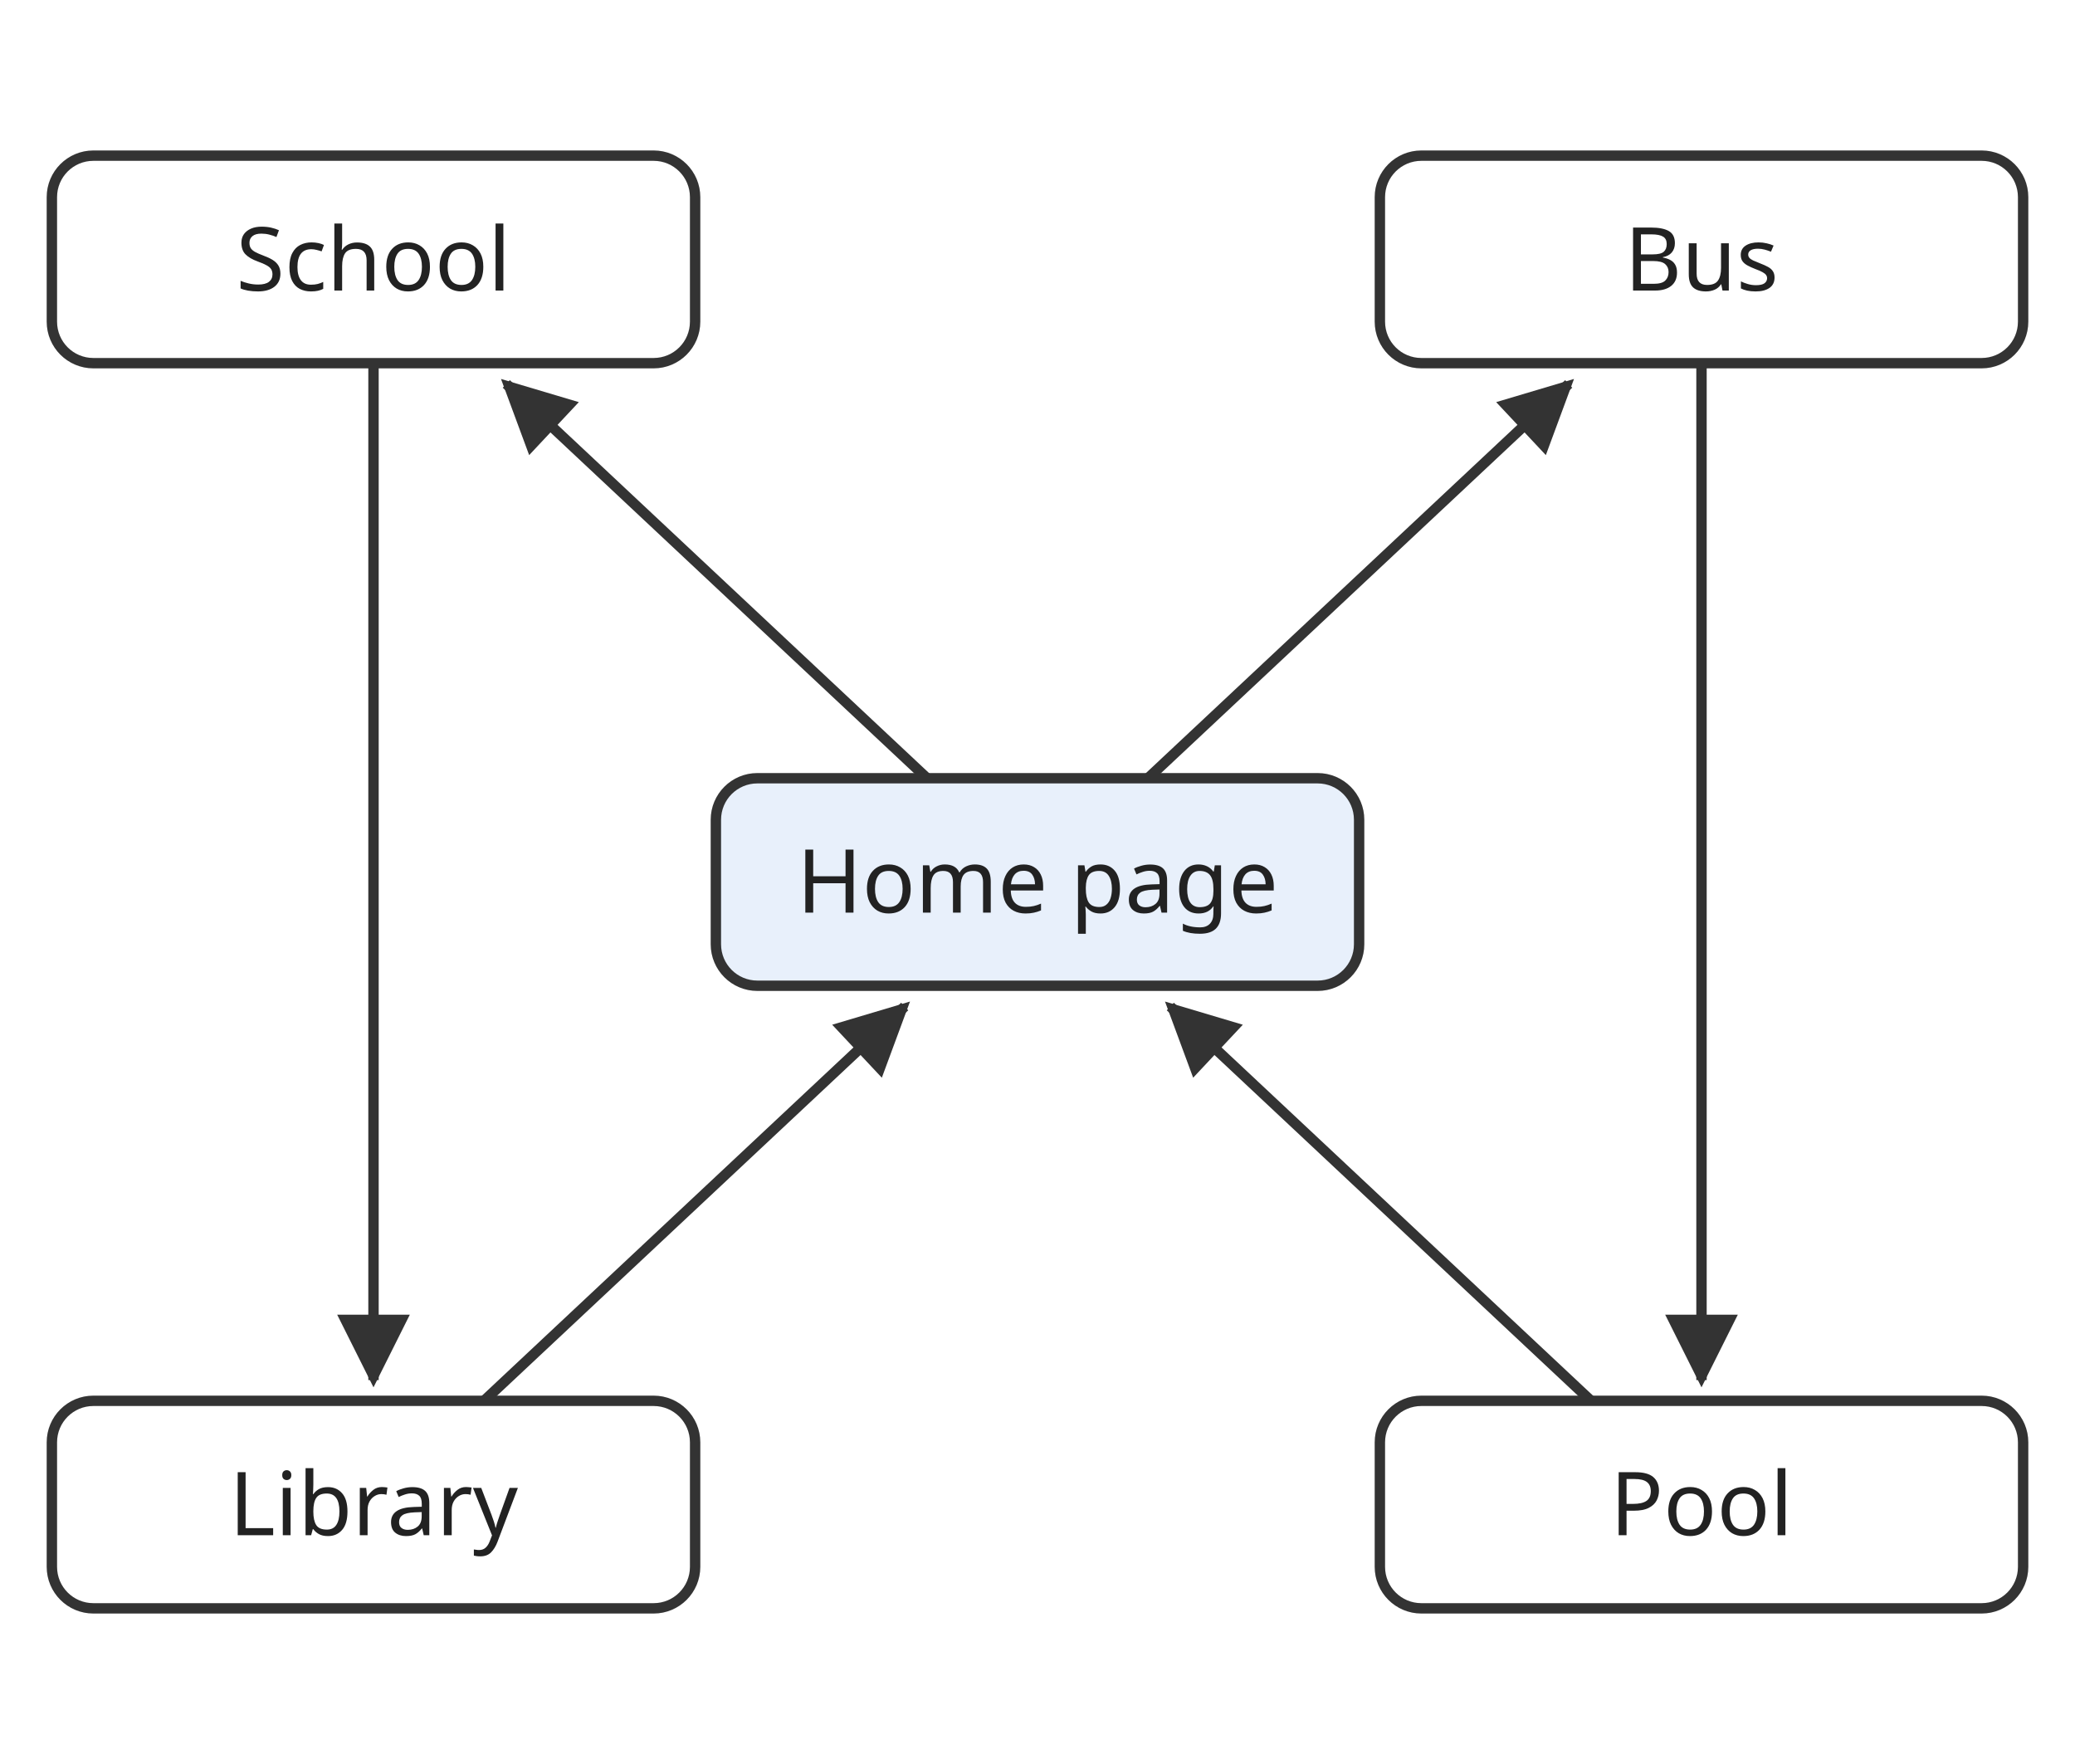
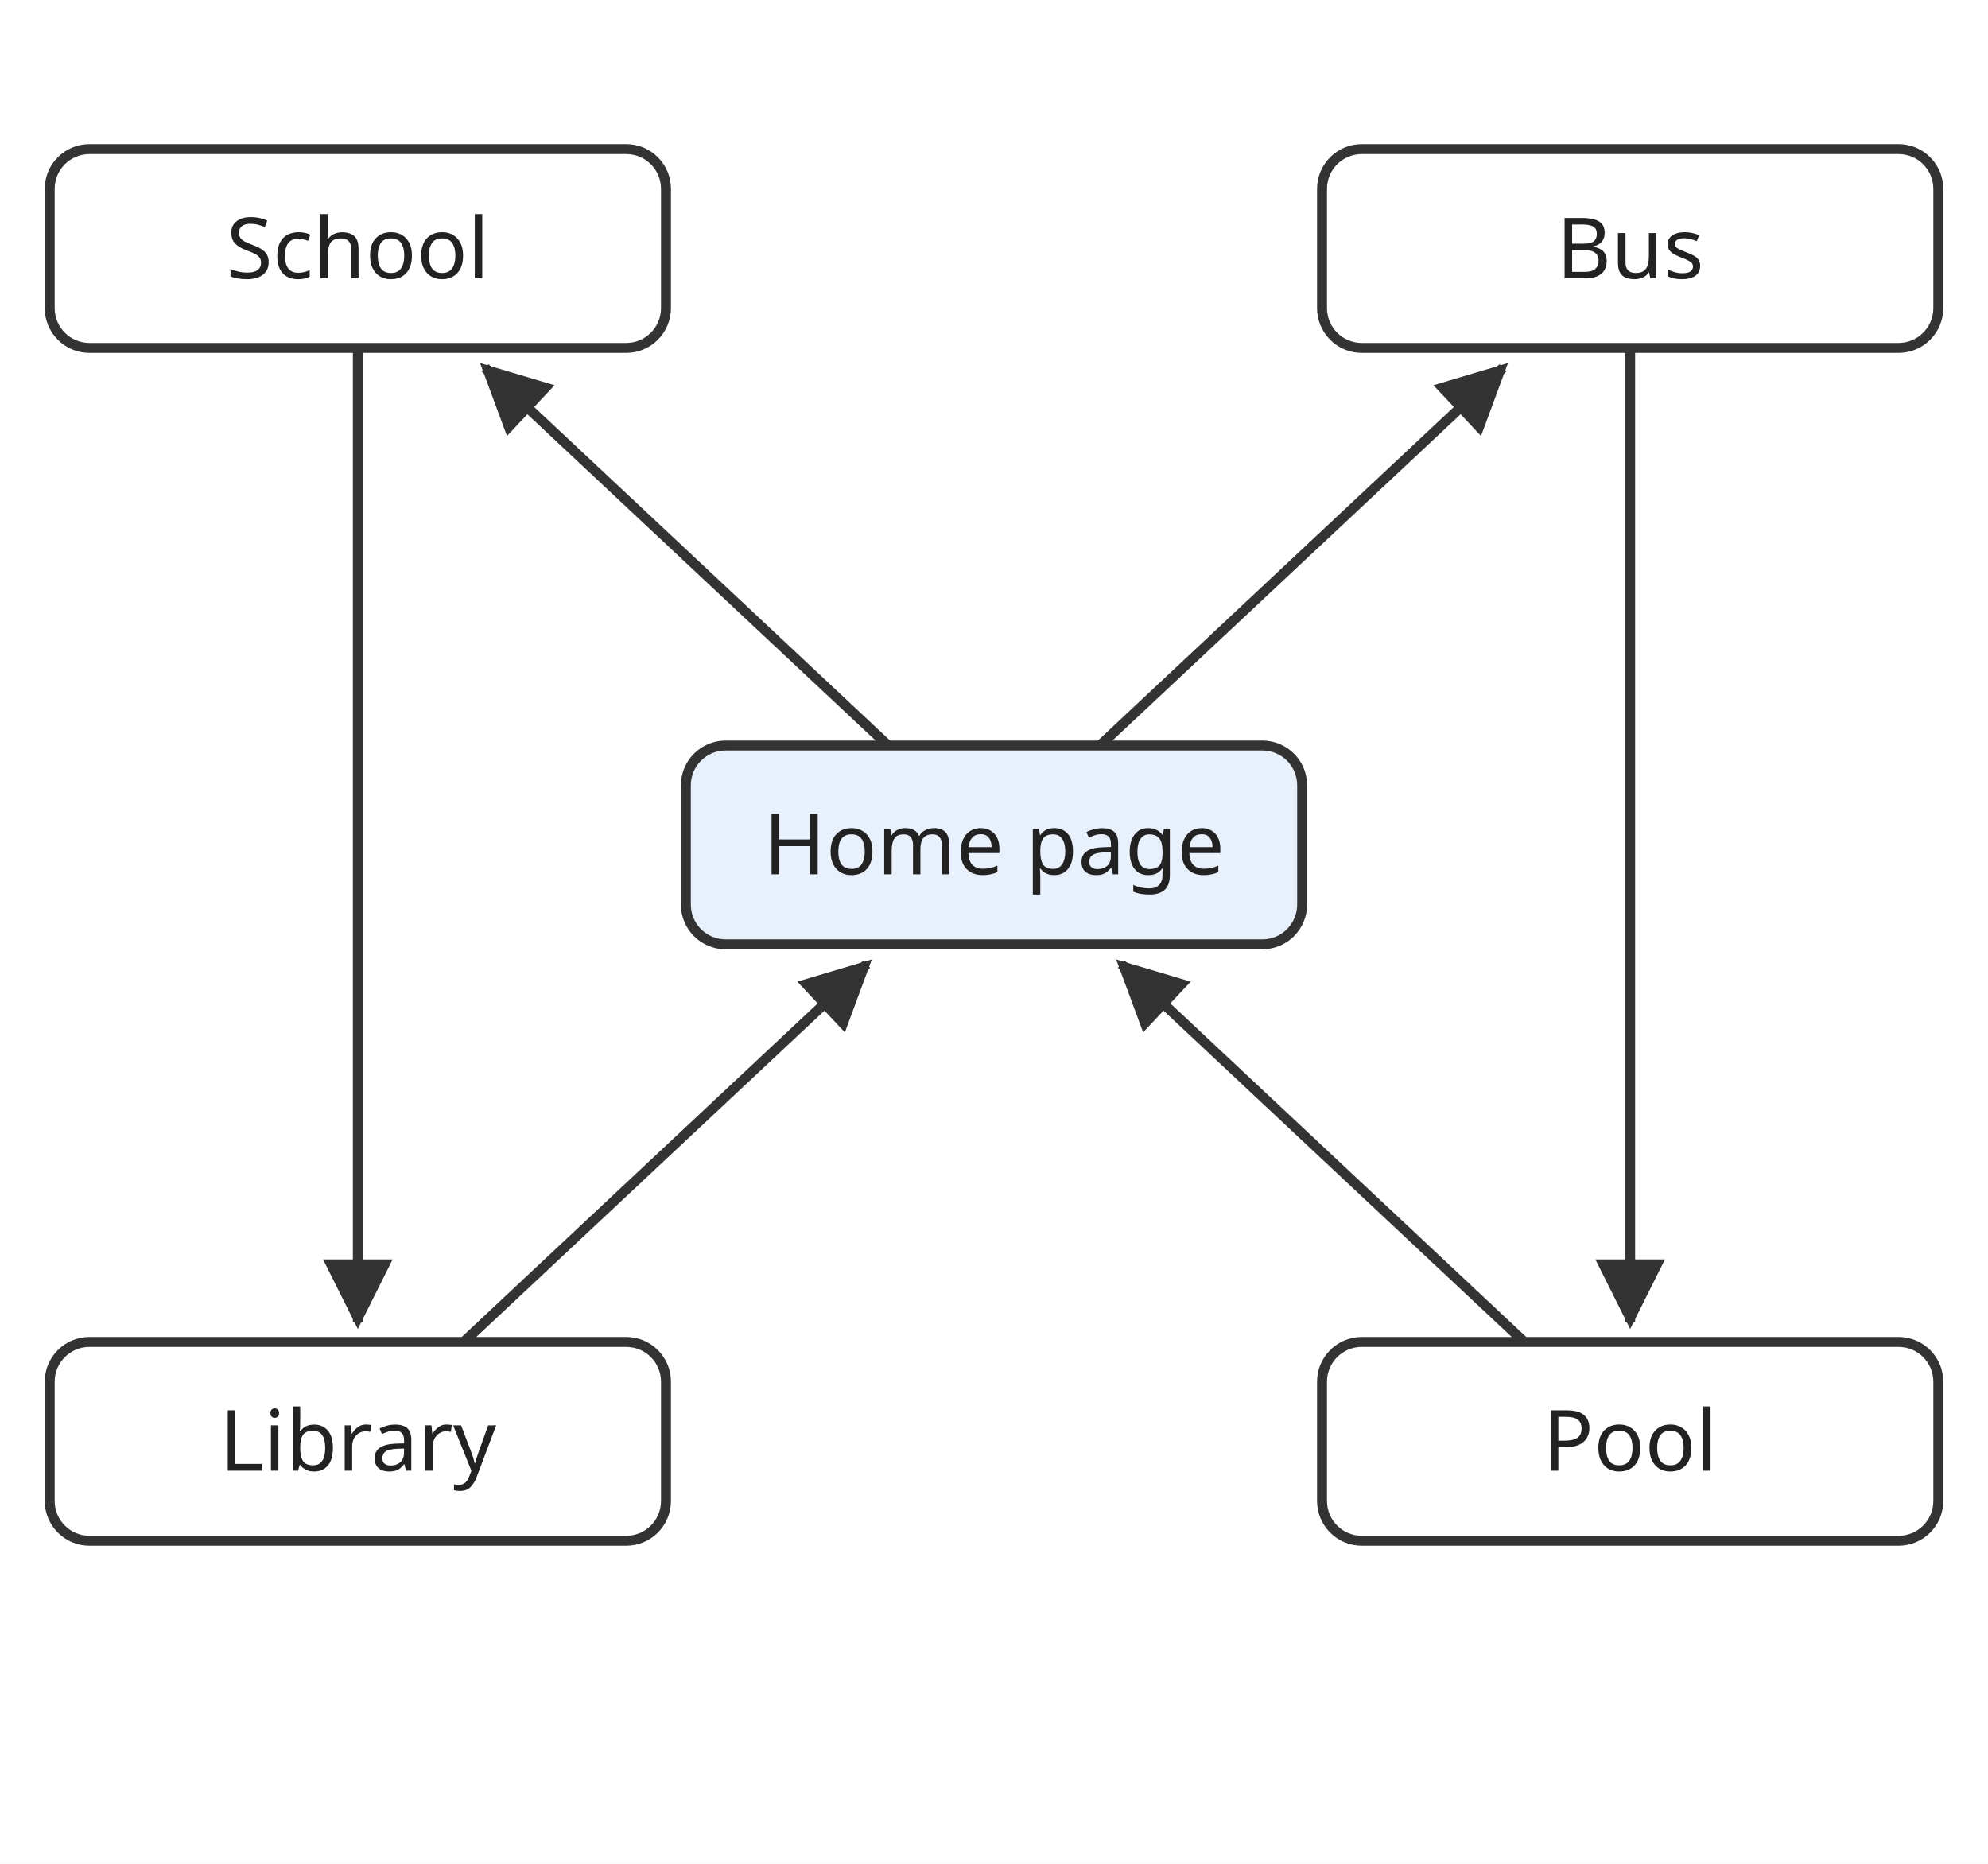
- <svg xmlns="http://www.w3.org/2000/svg" viewBox="0 0 400 340" role="img">
+ <svg xmlns="http://www.w3.org/2000/svg" viewBox="0 0 400 375" role="img">
  <defs>
    <marker id="pfeil" viewBox="0 0 10 10" refX="9" refY="5" markerWidth="7" markerHeight="7" orient="auto">
      <path d="M0 0 L10 5 L0 10 Z" fill="#333" />
    </marker>
  </defs>
-   <rect width="400" height="340" fill="#fff" />
+   <rect width="400" height="375" fill="#fff" />
  <line x1="178.7" y1="150.0" x2="97.6" y2="74.0" stroke="#333" stroke-width="2" marker-end="url(#pfeil)" />
  <line x1="221.3" y1="150.0" x2="302.4" y2="74.0" stroke="#333" stroke-width="2" marker-end="url(#pfeil)" />
  <line x1="72.0" y1="70.0" x2="72.0" y2="266.0" stroke="#333" stroke-width="2" marker-end="url(#pfeil)" />
  <line x1="328.0" y1="70.0" x2="328.0" y2="266.0" stroke="#333" stroke-width="2" marker-end="url(#pfeil)" />
  <line x1="306.7" y1="270.0" x2="225.6" y2="194.0" stroke="#333" stroke-width="2" marker-end="url(#pfeil)" />
  <line x1="93.3" y1="270.0" x2="174.4" y2="194.0" stroke="#333" stroke-width="2" marker-end="url(#pfeil)" />
  <rect x="138.0" y="150.0" width="124" height="40" rx="8" fill="#e8f0fb" stroke="#333" stroke-width="2" />
  <text x="200" y="175.9" text-anchor="middle" font-family="sans-serif" font-size="17" fill="#222">Home page</text>
  <rect x="10.0" y="30.0" width="124" height="40" rx="8" fill="#fff" stroke="#333" stroke-width="2" />
  <text x="72" y="56.0" text-anchor="middle" font-family="sans-serif" font-size="17" fill="#222">School</text>
  <rect x="266.0" y="30.0" width="124" height="40" rx="8" fill="#fff" stroke="#333" stroke-width="2" />
  <text x="328" y="56.0" text-anchor="middle" font-family="sans-serif" font-size="17" fill="#222">Bus</text>
  <rect x="10.0" y="270.0" width="124" height="40" rx="8" fill="#fff" stroke="#333" stroke-width="2" />
  <text x="72" y="295.9" text-anchor="middle" font-family="sans-serif" font-size="17" fill="#222">Library</text>
  <rect x="266.0" y="270.0" width="124" height="40" rx="8" fill="#fff" stroke="#333" stroke-width="2" />
  <text x="328" y="295.9" text-anchor="middle" font-family="sans-serif" font-size="17" fill="#222">Pool</text>
</svg>
